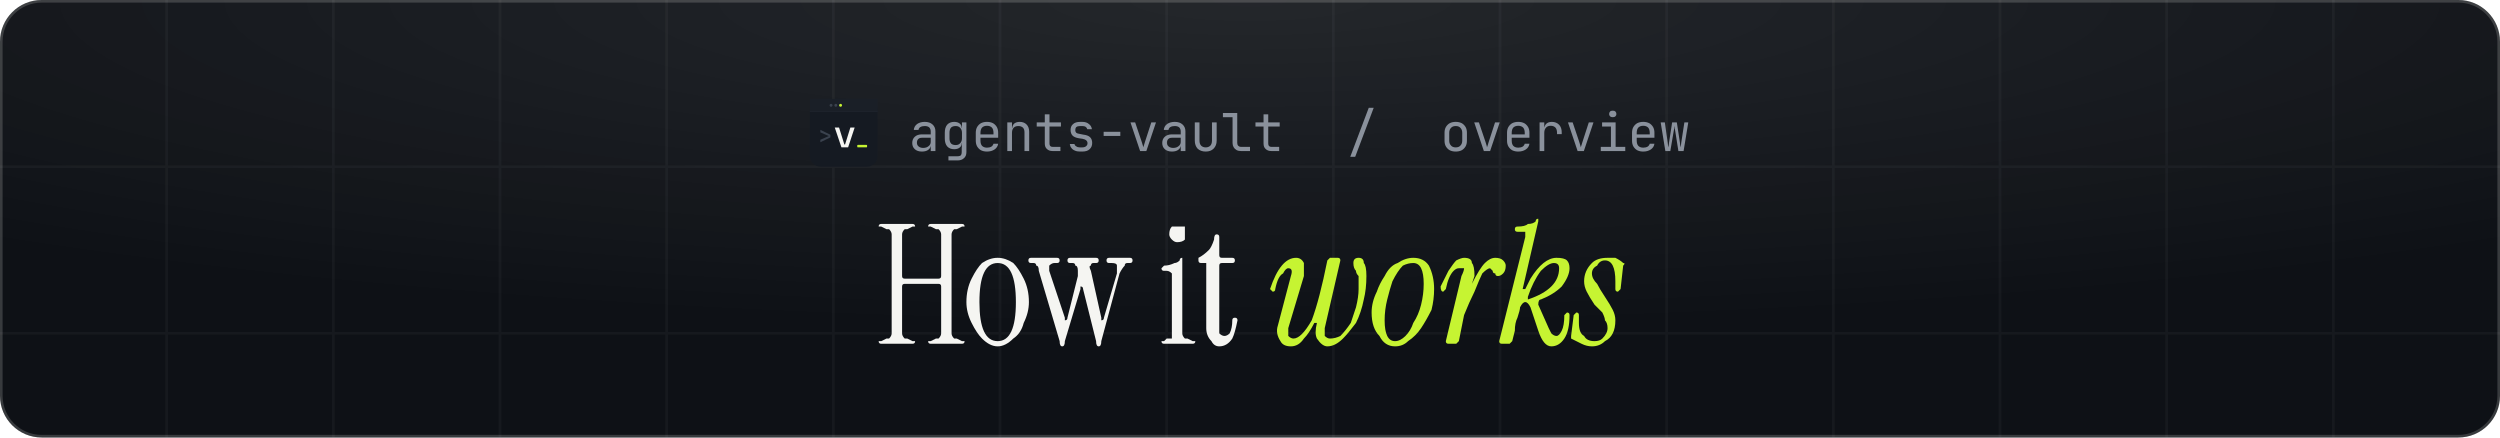
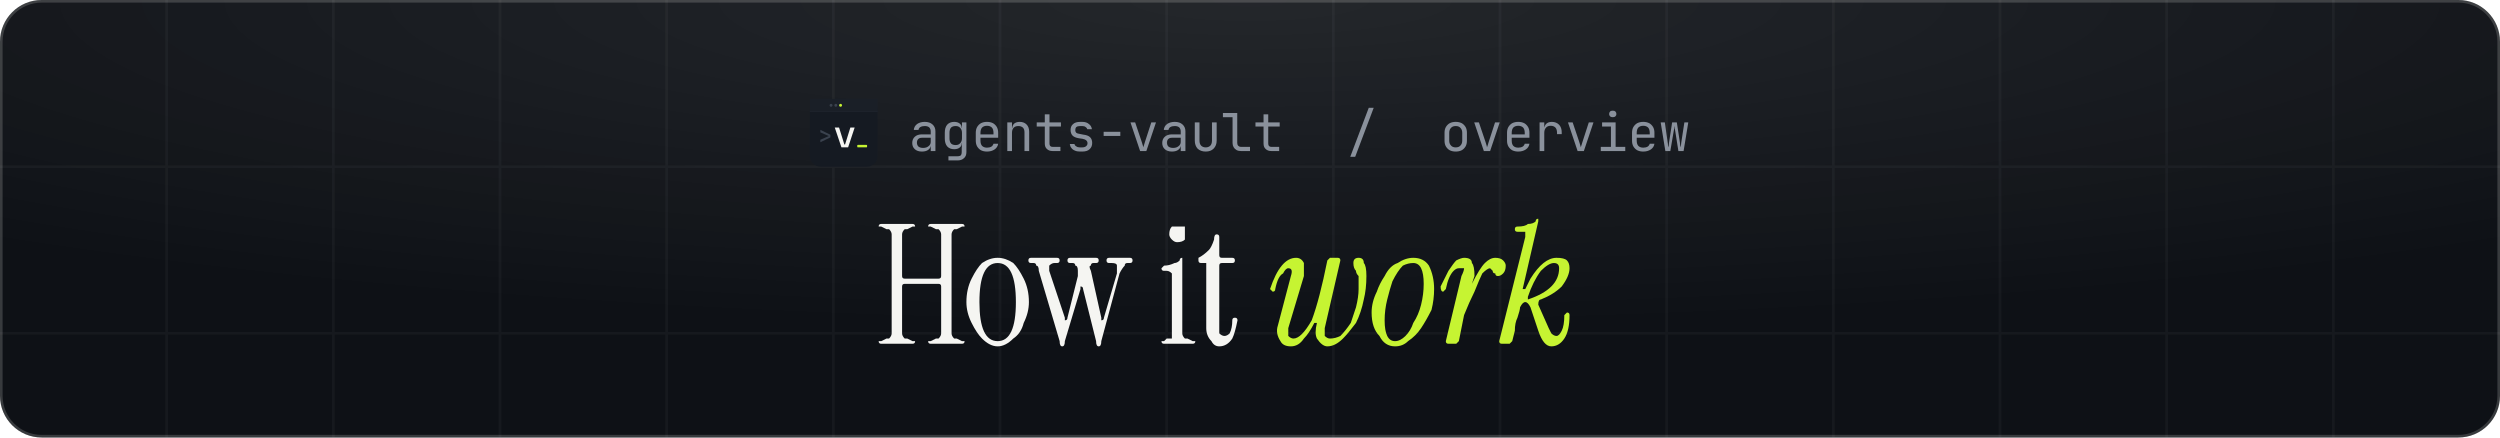
<svg xmlns="http://www.w3.org/2000/svg" width="960" height="168" viewBox="0 0 960 168" role="img" aria-label="How it works">
  <defs>
    <radialGradient id="l" cx="0.5" cy="0" r="0.75">
      <stop offset="0" stop-color="#fff" stop-opacity="0.09" />
      <stop offset="1" stop-color="#fff" stop-opacity="0" />
    </radialGradient>
    <clipPath id="c">
      <rect width="960" height="168" rx="16" />
    </clipPath>
-     <path id="g0" d="M5.0 0.2L5.0 0.2Q3.3 0.2 2.3-0.7Q1.3-1.6 1.3-3.1L1.3-3.1Q1.3-4.6 2.3-5.5Q3.3-6.4 5-6.4L5-6.4L8.4-6.4L8.4-7.5Q8.4-8.5 7.8-9.1Q7.2-9.6 6.1-9.6L6.1-9.6Q5.1-9.6 4.4-9.2Q3.8-8.8 3.7-8.1L3.7-8.1L1.9-8.1Q2.0-9.5 3.2-10.4Q4.4-11.2 6.1-11.2L6.1-11.2Q8-11.2 9.1-10.2Q10.2-9.2 10.2-7.6L10.2-7.6L10.2 0L8.4 0L8.4-2.1L8.4-2.1Q8.3-1.1 7.5-0.5L7.5-0.5Q6.6 0.2 5.0 0.2ZM5.5-1.2L5.5-1.2Q6.8-1.2 7.6-1.9Q8.4-2.5 8.4-3.5L8.4-3.5L8.4-5.1L5.0-5.1Q4.1-5.1 3.6-4.6Q3.1-4.1 3.1-3.2L3.1-3.2Q3.1-2.3 3.7-1.8Q4.4-1.2 5.5-1.2Z" />
-     <path id="g1" d="M6.7 3.6L3.2 3.6L3.2 2.0L6.7 2.0Q7.6 2.0 8.0 1.6Q8.3 1.2 8.3 0.4L8.3 0.4L8.3-1L8.4-3L8.3-3Q8.3-2.0 7.6-1.4L7.6-1.4Q6.8-0.7 5.4-0.7L5.4-0.7Q3.7-0.7 2.7-1.8Q1.8-2.9 1.8-4.8L1.8-4.8L1.8-7.1Q1.8-9 2.7-10.1Q3.7-11.2 5.4-11.2L5.4-11.2Q6.8-11.2 7.6-10.5L7.6-10.5Q8.3-9.9 8.3-8.9L8.3-8.9L8.4-8.9L8.4-11L10.1-11L10.1 0.4Q10.1 1.9 9.2 2.7Q8.3 3.6 6.7 3.6L6.7 3.6ZM6.0-2.3L6.0-2.3Q7.1-2.3 7.7-3.0Q8.4-3.7 8.4-4.9L8.4-4.9L8.4-7Q8.4-8.2 7.7-8.9Q7.1-9.6 6.0-9.6L6.0-9.6Q4.8-9.6 4.2-9.0Q3.6-8.3 3.6-7L3.6-7L3.6-4.9Q3.6-3.6 4.2-2.9Q4.8-2.3 6.0-2.3Z" />
-     <path id="g2" d="M6 0.2L6 0.2Q4.7 0.2 3.7-0.3Q2.8-0.8 2.2-1.8Q1.7-2.7 1.7-4L1.7-4L1.7-7Q1.7-8.3 2.2-9.2Q2.8-10.2 3.7-10.7Q4.7-11.2 6-11.2Q7.3-11.2 8.3-10.7Q9.2-10.2 9.8-9.2Q10.3-8.3 10.3-7L10.3-7L10.3-5.1L3.5-5.1L3.5-4Q3.5-2.7 4.1-2.0Q4.8-1.3 6-1.3L6-1.3Q7.0-1.3 7.7-1.7Q8.3-2.1 8.5-2.8L8.5-2.8L10.3-2.8Q10.1-1.4 8.9-0.6Q7.7 0.2 6 0.2ZM3.5-6.4L8.5-6.4L8.5-7Q8.5-8.3 7.9-9Q7.2-9.7 6-9.7L6-9.7Q4.8-9.7 4.1-9Q3.5-8.3 3.5-7L3.5-7L3.5-6.4Z" />
-     <path id="g3" d="M3.6 0L1.8 0L1.8-11L3.6-11L3.6-8.9L3.7-8.9Q3.8-9.9 4.4-10.5L4.4-10.5Q5.2-11.2 6.6-11.2L6.6-11.2Q8.2-11.2 9.2-10.2Q10.2-9.2 10.2-7.4L10.2-7.4L10.2 0L8.4 0L8.4-7.2Q8.4-8.4 7.8-9.0Q7.1-9.6 6.1-9.6L6.1-9.6Q4.9-9.6 4.3-9.0Q3.6-8.3 3.6-7L3.6-7L3.6 0Z" />
-     <path id="g4" d="M10.2 0L7.2 0Q5.8 0 5.0-0.8Q4.2-1.5 4.2-2.9L4.2-2.9L4.2-9.4L1.1-9.4L1.1-11L4.2-11L4.2-14.1L6-14.1L6-11L10.4-11L10.4-9.4L6-9.4L6-2.9Q6-1.6 7.2-1.6L7.2-1.6L10.2-1.6L10.2 0Z" />
-     <path id="g5" d="M6.5 0.2L5.7 0.2Q4.5 0.2 3.7-0.2Q2.9-0.5 2.4-1.2Q1.9-1.8 1.8-2.7L1.8-2.7L3.6-2.7Q3.7-2.1 4.3-1.8Q4.8-1.4 5.7-1.4L5.7-1.4L6.5-1.4Q7.6-1.4 8.1-1.9Q8.6-2.3 8.6-3.0L8.6-3.0Q8.6-3.7 8.1-4.1Q7.7-4.5 6.7-4.7L6.7-4.7L5.3-4.9Q3.6-5.2 2.9-5.9Q2.1-6.7 2.1-8.1L2.1-8.1Q2.1-9.5 3-10.3Q3.9-11.2 5.8-11.2L5.8-11.2L6.6-11.2Q8.2-11.2 9.1-10.4Q10.1-9.7 10.3-8.4L10.3-8.4L8.5-8.4Q8.4-8.9 7.9-9.3Q7.4-9.6 6.6-9.6L6.6-9.6L5.8-9.6Q4.8-9.6 4.3-9.2Q3.9-8.8 3.9-8.0L3.9-8.0Q3.9-7.4 4.3-7.0Q4.7-6.7 5.5-6.6L5.5-6.6L7-6.3Q8.8-6.1 9.6-5.3Q10.4-4.5 10.4-3.1L10.4-3.1Q10.4-1.6 9.4-0.7Q8.5 0.2 6.5 0.2L6.5 0.2Z" />
-     <path id="g6" d="M9.2-5.8L2.8-5.8L2.8-7.4L9.2-7.4L9.2-5.8Z" />
-     <path id="g7" d="M7.2 0L4.8 0L1.1-11L2.9-11L5.4-3.6Q5.6-2.9 5.8-2.3Q6.0-1.7 6.0-1.4L6.0-1.4Q6.1-1.7 6.3-2.3Q6.5-2.9 6.7-3.6L6.7-3.6L9.1-11L10.9-11L7.2 0Z" />
-     <path id="g8" d="M6.0 0.2L6.0 0.2Q4.1 0.2 2.9-0.9Q1.8-2.1 1.8-4L1.8-4L1.8-11L3.6-11L3.6-4Q3.6-2.8 4.2-2.1Q4.9-1.4 6.0-1.4L6.0-1.4Q7.1-1.4 7.8-2.1Q8.4-2.8 8.4-4L8.4-4L8.4-11L10.2-11L10.2-4Q10.2-2.1 9.0-0.9Q7.9 0.2 6.0 0.2Z" />
-     <path id="g9" d="M11 0L7.5 0Q6.5 0 5.8-0.4Q5.1-0.8 4.7-1.5Q4.3-2.2 4.3-3.1L4.3-3.1L4.3-13.0L0.6-13.0L0.6-14.6L6.1-14.6L6.1-3.1Q6.1-2.4 6.5-2.0Q6.9-1.6 7.5-1.6L7.5-1.6L11-1.6L11 0Z" />
-     <path id="g11" d="M3.4 2.2L1.5 2.2L8.6-16.6L10.5-16.6L3.4 2.2Z" />
-     <path id="g12" d="M6 0.2L6 0.2Q4.7 0.2 3.7-0.3Q2.8-0.8 2.2-1.8Q1.7-2.7 1.7-4.0L1.7-4.0L1.7-7.0Q1.7-8.3 2.2-9.2Q2.8-10.2 3.7-10.7Q4.7-11.2 6-11.2L6-11.2Q7.3-11.2 8.3-10.7Q9.2-10.2 9.8-9.2Q10.3-8.3 10.3-7.0L10.3-7.0L10.3-4.0Q10.3-2.7 9.8-1.8Q9.2-0.8 8.3-0.3Q7.3 0.2 6 0.2ZM6-1.4L6-1.4Q7.2-1.4 7.8-2.1Q8.5-2.8 8.5-4.0L8.5-4.0L8.5-7.0Q8.5-8.2 7.8-8.9Q7.2-9.6 6-9.6L6-9.6Q4.8-9.6 4.2-8.9Q3.5-8.2 3.5-7.0L3.5-7.0L3.5-4.0Q3.5-2.8 4.2-2.1Q4.8-1.4 6-1.4Z" />
-     <path id="g13" d="M4.0 0L2.2 0L2.2-11L4.0-11L4.0-9.0Q4.2-9.8 4.6-10.3L4.6-10.3Q5.4-11.2 6.9-11.2L6.9-11.2Q8.6-11.2 9.7-10.1Q10.7-9.0 10.7-7.2L10.7-7.2L10.7-6.5L8.9-6.5L8.9-7Q8.9-8.3 8.3-9.0Q7.6-9.7 6.5-9.7L6.5-9.7Q5.3-9.7 4.7-9.0Q4.0-8.3 4.0-7L4.0-7L4.0 0Z" />
-     <path id="g14" d="M11.1 0L1.7 0L1.7-1.6L5.6-1.6L5.6-9.4L2.2-9.4L2.2-11L7.4-11L7.4-1.6L11.1-1.6L11.1 0ZM6.3-13.0L6.3-13.0Q5.6-13.0 5.3-13.3Q4.9-13.7 4.9-14.2L4.9-14.2Q4.9-14.8 5.3-15.2Q5.6-15.5 6.3-15.5L6.3-15.5Q7.0-15.5 7.3-15.2Q7.7-14.8 7.7-14.2L7.7-14.2Q7.7-13.7 7.3-13.3Q7.0-13.0 6.3-13.0Z" />
-     <path id="g15" d="M4.4 0L2.5 0L0.7-11L2.3-11L3.4-3.2Q3.5-2.8 3.5-2.3Q3.6-1.7 3.6-1.4L3.6-1.4Q3.7-1.7 3.8-2.3Q3.9-2.8 3.9-3.2L3.9-3.2L5.1-11L6.9-11L8.1-3.2Q8.1-2.8 8.2-2.3Q8.3-1.7 8.4-1.4L8.4-1.4Q8.4-1.7 8.5-2.3Q8.6-2.8 8.6-3.2L8.6-3.2L9.8-11L11.3-11L9.5 0L7.5 0L6.3-7.6Q6.2-8.2 6.1-8.7Q6.0-9.3 6.0-9.6L6.0-9.6Q5.9-9.3 5.9-8.7Q5.8-8.2 5.7-7.6L5.7-7.6L4.4 0Z" />
-     <path id="g16" d="M14 0L2 0Q1 0 1-1L1-1Q1-1 2-1L2-1L4-2Q5-2 5-2Q6-3 6-4L6-4L6-42Q6-43 5-44Q5-44 4-44L4-44L2-45Q1-45 1-45L1-45Q1-46 2-46L2-46L14-46Q15-46 15-45L15-45Q15-45 14-45L14-45L12-44Q11-44 11-44Q10-43 10-42L10-42L10-26Q10-25 11-25L11-25L24-25Q25-25 25-26L25-26L25-42Q25-43 24-44Q24-44 23-44L23-44L21-45Q20-45 20-45L20-45Q20-46 21-46L21-46L33-46Q34-46 34-45L34-45Q34-45 33-45L33-45L31-44Q30-44 30-44Q29-43 29-42L29-42L29-4Q29-3 30-2Q30-2 31-2L31-2L33-1Q34-1 34-1L34-1Q34 0 33 0L33 0L21 0Q20 0 20-1L20-1Q20-1 21-1L21-1L23-2Q24-2 24-2Q25-3 25-4L25-4L25-22Q25-23 24-23L24-23L11-23Q10-23 10-22L10-22L10-4Q10-3 11-2Q11-2 12-2L12-2L14-1Q15-1 15-1L15-1Q15 0 14 0L14 0Z" />
-     <path id="g17" d="M13 1L13 1Q10 1 7-2Q5-4 3-8Q1-12 1-16L1-16Q1-21 3-25Q5-29 7-31Q10-33 13-33L13-33Q16-33 19-31Q21-29 23-25Q25-21 25-16L25-16Q25-12 23-8Q22-4 19-2Q16 1 13 1ZM13-1L13-1Q20-1 20-16L20-16Q20-31 13-31L13-31Q6-31 6-16L6-16Q6-1 13-1Z" />
-     <path id="g18" d="M12 1L12 1Q11 1 11-1L11-1L3-28Q3-30 2-30Q2-31 1-31L1-31L-0-31Q-1-31-1-32L-1-32Q-1-33 0-33L0-33L10-33Q11-33 11-32L11-32Q11-31 10-31L10-31L9-31Q8-31 7-30Q7-30 7-28L7-28L13-10Q13-9 13-9Q14-9 14-10L14-10L18-26Q18-27 18-27Q18-28 18-28L18-28Q18-30 17-30Q17-31 16-31L16-31L15-31Q14-31 14-32L14-32Q14-33 15-33L15-33L25-33Q26-33 26-32L26-32Q26-31 25-31L25-31L24-31Q23-31 23-30Q22-30 23-28L23-28L27-10Q27-9 27-9Q28-9 28-10L28-10L33-27Q33-29 33-30Q33-31 31-31L31-31L30-31Q29-31 29-32L29-32Q29-33 30-33L30-33L38-33Q39-33 39-32L39-32Q39-31 38-31L38-31L37-31Q36-31 36-30Q35-29 34-27L34-27L27-1Q27 1 26 1L26 1Q25 1 25-1L25-1L20-21Q20-22 19-22Q19-22 19-21L19-21L13-1Q13 1 12 1Z" />
-     <path id="g20" d="M7-39L7-39Q6-39 5-40Q4-41 4-42L4-42Q4-44 5-45Q6-45 7-45L7-45Q9-45 10-45Q10-44 10-42L10-42Q10-41 10-40Q9-39 7-39ZM13 0L2 0Q1 0 1-1L1-1Q1-1 2-1L2-1L3-2Q4-2 5-2Q5-3 5-4L5-4L5-26Q5-27 5-27Q4-28 3-28L3-28L2-28Q1-28 1-29L1-29Q1-29 2-30L2-30Q4-30 6-31Q7-31 8-32L8-32Q8-33 9-33L9-33Q9-33 9-32L9-32L9-4Q9-3 10-2Q10-2 11-2L11-2L13-1Q14-1 14-1L14-1Q14 0 13 0L13 0Z" />
-     <path id="g21" d="M9 1L9 1Q7 1 6-1Q4-3 4-6L4-6L4-30Q4-31 4-31L4-31L2-31Q1-31 1-32L1-32Q1-32 1-33L1-33Q3-34 5-36Q6-37 7-40L7-40Q7-42 8-42L8-42Q9-42 9-41L9-41L9-34Q9-33 10-33L10-33L14-33Q15-33 15-32L15-32Q15-31 14-31L14-31L10-31Q9-31 9-30L9-30L9-6Q9-5 9-4Q10-3 11-3L11-3Q12-3 13-4Q14-6 14-9L14-9Q14-10 15-10L15-10Q16-10 16-9L16-9Q15-4 14-2Q12 1 9 1Z" />
-     <path id="g22" d="M9 1L9 1Q6 1 5-1Q3-4 4-7L4-7L9-26Q10-29 8-29L8-29Q7-29 6-27Q4-26 3-21L3-21Q3-20 2-20L2-20Q2-20 1-21Q1-21 1-21L1-21Q5-33 11-33L11-33Q13-33 14-31Q14-29 14-26L14-26L8-6Q8-4 8-3Q9-2 10-2L10-2Q13-2 17-9Q20-17 23-32L23-32Q24-33 24-33L24-33L27-33Q28-33 28-32L28-32L22-6Q22-4 22-3Q23-2 24-2L24-2Q26-2 28-3Q30-5 32-8Q33-11 34-14Q35-18 35-21L35-21Q35-24 35-26Q34-27 34-28Q33-29 33-31L33-31Q33-33 35-33L35-33Q37-33 37-31Q38-30 38-26L38-26Q38-21 37-17Q36-12 34-8Q31-4 29-2Q26 1 23 1L23 1Q21 1 19-2Q18-4 19-8L19-8Q19-8 18-8Q18-8 18-8L18-8Q16-4 14-2Q12 1 9 1Z" />
-     <path id="g23" d="M10 1L10 1Q6 1 4-3Q1-6 1-12L1-12Q1-16 3-20Q4-23 6-26Q8-30 11-31Q14-33 17-33L17-33Q21-33 23-30Q25-26 25-21L25-21Q25-17 24-13Q22-9 20-6Q18-3 15-1Q13 1 10 1ZM10-1L10-1Q12-1 14-3Q16-5 17-8Q19-11 20-15Q21-19 21-23L21-23Q21-31 17-31L17-31Q15-31 13-30Q11-28 9-24Q8-21 7-17Q6-13 6-9L6-9Q6-1 10-1Z" />
-     <path id="g24" d="M7 0L4 0Q3 0 3-1L3-1L9-26Q10-28 10-29Q9-29 8-29L8-29Q7-29 6-28Q4-26 3-21L3-21Q2-20 2-20L2-20Q1-20 1-22L1-22Q3-26 4-28Q6-31 7-32Q9-33 10-33L10-33Q13-33 13-31Q14-30 14-26L14-26L13-23Q13-23 13-23Q13-23 13-23L13-23Q16-29 18-31Q20-33 22-33L22-33Q24-33 25-32Q26-31 26-30L26-30Q26-28 25-27Q24-26 23-26L23-26Q22-26 22-27Q21-27 21-28Q21-28 20-29Q20-29 20-29L20-29Q19-29 17-27Q16-25 14-20Q12-16 10-11Q9-6 8-1L8-1Q7 0 7 0L7 0Z" />
-     <path id="g25" d="M20 1L20 1Q17 1 15-5L15-5L12-14Q11-16 10-16L10-16Q9-16 8-14L8-14Q8-13 7-10Q6-8 6-5L6-5L5-1Q4 0 4 0L4 0L1 0Q0 0 0-1L0-1L10-41Q10-42 10-43Q10-43 9-43L9-43L7-43Q6-43 6-44L6-44Q6-45 7-45L7-45Q10-45 11-46Q13-46 14-47L14-47Q14-48 15-48L15-48Q15-48 15-47L15-47L9-21Q9-21 10-21Q10-21 10-21L10-21L12-25Q17-33 22-33L22-33Q25-33 26-32Q27-31 27-29L27-29Q27-26 24-22Q21-19 16-17L16-17Q15-17 15-15L15-15L19-6Q20-4 20-4Q21-3 22-3L22-3Q23-3 24-5Q25-7 25-11L25-11Q26-12 26-12L26-12Q27-12 27-11L27-11Q27-5 25-2Q23 1 20 1ZM11-18L11-18Q10-18 11-18Q11-17 11-17L11-17Q17-19 20-22Q23-25 23-29L23-29Q23-31 21-31L21-31Q19-31 16-28Q13-24 11-18Z" />
-     <path id="g26" d="M7 1L7 1Q5 1 3-0Q1-1-1-2L-1-2Q-1-2-1-3L-1-3L0-11Q1-12 1-12L1-12Q2-12 2-11L2-11L2-8Q2-4 4-3Q5-1 8-1L8-1Q10-1 11-2Q13-4 13-6L13-6Q13-8 12-9Q12-10 11-12Q10-13 8-15L8-15Q6-18 5-20Q4-22 4-24L4-24Q4-28 7-31Q9-33 13-33L13-33Q15-33 16-33Q18-32 19-31L19-31Q20-31 19-30L19-30L18-21Q17-20 17-20L17-20Q16-20 16-21L16-21L16-24Q16-28 15-30Q14-32 12-32L12-32Q10-32 9-30Q7-29 7-27L7-27Q7-25 9-23Q10-21 12-18L12-18Q14-15 15-13Q16-11 16-9L16-9Q16-6 15-4Q14-2 12-1Q10 1 7 1Z" />
+     <path id="g0" d="M5 0.2Q3.3 0.2 2.3-0.7Q1.3-1.6 1.3-3.1Q1.3-4.6 2.3-5.5Q3.3-6.4 5-6.4L8.4-6.4L8.4-7.5Q8.4-8.5 7.8-9.1Q7.2-9.6 6.1-9.6Q5.1-9.6 4.4-9.2Q3.8-8.8 3.7-8.1L1.9-8.1Q2-9.5 3.2-10.4Q4.4-11.2 6.1-11.2Q8-11.2 9.1-10.2Q10.2-9.2 10.2-7.6L10.2 0L8.4 0L8.4-2.1L8.4-2.1Q8.3-1.1 7.5-0.5Q6.6 0.2 5 0.2M5.5-1.2Q6.8-1.2 7.6-1.9Q8.4-2.5 8.4-3.5L8.4-5.1L5-5.1Q4.1-5.1 3.6-4.6Q3.1-4.1 3.1-3.2Q3.1-2.3 3.7-1.7Q4.4-1.2 5.5-1.2" />
+     <path id="g1" d="M6.7 3.6L3.2 3.6L3.2 2L6.7 2Q7.6 2 8 1.6Q8.3 1.2 8.3 0.4L8.3-1L8.4-3L8.3-3Q8.3-2 7.6-1.4Q6.8-0.7 5.4-0.7Q3.7-0.7 2.7-1.8Q1.8-2.9 1.8-4.8L1.8-7.1Q1.8-9 2.7-10.1Q3.7-11.2 5.4-11.2Q6.8-11.2 7.6-10.5Q8.3-9.9 8.3-8.9L8.4-8.9L8.4-11L10.1-11L10.1 0.4Q10.1 1.9 9.2 2.7Q8.3 3.6 6.7 3.6M6-2.3Q7.1-2.3 7.7-3Q8.4-3.7 8.4-4.9L8.4-7Q8.4-8.2 7.7-8.9Q7.1-9.6 6-9.6Q4.8-9.6 4.2-9Q3.6-8.3 3.6-7L3.6-4.9Q3.6-3.6 4.2-2.9Q4.8-2.3 6-2.3" />
+     <path id="g2" d="M6 0.2Q4.7 0.2 3.7-0.3Q2.8-0.8 2.2-1.8Q1.7-2.7 1.7-4L1.7-7Q1.7-8.3 2.2-9.2Q2.8-10.2 3.7-10.7Q4.7-11.2 6-11.2Q7.3-11.2 8.3-10.7Q9.2-10.2 9.8-9.2Q10.3-8.3 10.3-7L10.3-5.1L3.5-5.1L3.5-4Q3.5-2.7 4.1-2Q4.8-1.3 6-1.3Q7-1.3 7.7-1.7Q8.3-2.1 8.5-2.8L10.3-2.8Q10.1-1.4 8.9-0.6Q7.7 0.2 6 0.2M3.5-6.4L8.5-6.4L8.5-7Q8.5-8.3 7.9-9Q7.2-9.7 6-9.7Q4.8-9.7 4.1-9Q3.5-8.3 3.5-7" />
+     <path id="g3" d="M3.6 0L1.8 0L1.8-11L3.6-11L3.6-8.9L3.7-8.9Q3.8-9.9 4.4-10.5Q5.2-11.2 6.6-11.2Q8.2-11.2 9.2-10.2Q10.2-9.2 10.2-7.4L10.2 0L8.4 0L8.4-7.2Q8.4-8.4 7.8-9Q7.1-9.6 6.1-9.6Q4.9-9.6 4.3-9Q3.6-8.3 3.6-7" />
+     <path id="g4" d="M10.2 0L7.2 0Q5.8 0 5-0.8Q4.2-1.5 4.2-2.9L4.2-9.4L1.1-9.4L1.1-11L4.2-11L4.2-14.1L6-14.1L6-11L10.4-11L10.4-9.4L6-9.4L6-2.9Q6-1.6 7.2-1.6L10.2-1.6" />
+     <path id="g5" d="M6.5 0.2L5.7 0.2Q4.5 0.2 3.7-0.2Q2.9-0.5 2.4-1.2Q1.9-1.8 1.8-2.7L3.6-2.7Q3.7-2.1 4.3-1.8Q4.8-1.4 5.7-1.4L6.5-1.4Q7.6-1.4 8.1-1.9Q8.6-2.3 8.6-3Q8.6-3.7 8.1-4.1Q7.7-4.5 6.7-4.7L5.3-4.9Q3.6-5.2 2.9-5.9Q2.1-6.7 2.1-8.1Q2.1-9.5 3-10.3Q3.9-11.2 5.8-11.2L6.6-11.2Q8.2-11.2 9.1-10.4Q10.1-9.7 10.3-8.4L8.5-8.4Q8.4-8.9 7.9-9.2Q7.4-9.6 6.6-9.6L5.8-9.6Q4.8-9.6 4.3-9.2Q3.9-8.8 3.9-8Q3.9-7.4 4.3-7Q4.7-6.7 5.5-6.6L7-6.3Q8.8-6.1 9.6-5.3Q10.4-4.5 10.4-3.1Q10.4-1.6 9.4-0.7Q8.5 0.2 6.5 0.2" />
+     <path id="g6" d="M9.2-5.8L2.8-5.8L2.8-7.4L9.2-7.4" />
+     <path id="g7" d="M7.2 0L4.8 0L1.1-11L2.9-11L5.4-3.6Q5.6-2.9 5.8-2.3Q6-1.7 6-1.4Q6.1-1.7 6.3-2.3Q6.5-2.9 6.7-3.6L9.1-11L10.9-11" />
+     <path id="g8" d="M6 0.2Q4.1 0.2 2.9-0.9Q1.8-2.1 1.8-4L1.8-11L3.6-11L3.6-4Q3.6-2.8 4.2-2.1Q4.9-1.4 6-1.4Q7.1-1.4 7.8-2.1Q8.4-2.8 8.4-4L8.4-11L10.2-11L10.2-4Q10.2-2.1 9-0.9Q7.9 0.2 6 0.2" />
+     <path id="g9" d="M11 0L7.5 0Q6.5 0 5.8-0.4Q5.1-0.8 4.7-1.5Q4.3-2.2 4.3-3.1L4.3-13L0.6-13L0.6-14.6L6.1-14.6L6.1-3.1Q6.1-2.4 6.5-2Q6.9-1.6 7.5-1.6L11-1.6" />
+     <path id="g11" d="M3.4 2.2L1.5 2.2L8.6-16.6L10.5-16.6" />
+     <path id="g12" d="M6 0.2Q4.7 0.2 3.7-0.3Q2.8-0.8 2.2-1.8Q1.7-2.7 1.7-4L1.7-7Q1.7-8.3 2.2-9.2Q2.8-10.2 3.7-10.7Q4.7-11.2 6-11.2Q7.3-11.2 8.3-10.7Q9.2-10.2 9.8-9.2Q10.3-8.3 10.3-7L10.3-4Q10.3-2.7 9.8-1.8Q9.2-0.8 8.3-0.3Q7.3 0.2 6 0.2M6-1.4Q7.2-1.4 7.8-2.1Q8.5-2.8 8.5-4L8.5-7Q8.5-8.2 7.8-8.9Q7.2-9.6 6-9.6Q4.8-9.6 4.2-8.9Q3.5-8.2 3.5-7L3.5-4Q3.5-2.8 4.2-2.1Q4.8-1.4 6-1.4" />
+     <path id="g13" d="M4 0L2.2 0L2.2-11L4-11L4-9Q4.2-9.8 4.6-10.3Q5.4-11.2 6.9-11.2Q8.6-11.2 9.7-10.1Q10.7-9 10.7-7.2L10.7-6.5L8.9-6.5L8.9-7Q8.9-8.3 8.3-9Q7.6-9.7 6.5-9.7Q5.3-9.7 4.7-9Q4-8.3 4-7" />
+     <path id="g14" d="M11.1 0L1.7 0L1.7-1.6L5.6-1.6L5.6-9.4L2.2-9.4L2.2-11L7.4-11L7.4-1.6L11.1-1.6L11.1 0M6.3-13Q5.6-13 5.3-13.3Q4.9-13.7 4.9-14.2Q4.9-14.8 5.3-15.2Q5.6-15.5 6.3-15.5Q7-15.5 7.3-15.2Q7.7-14.8 7.7-14.2Q7.7-13.7 7.3-13.3Q7-13 6.3-13" />
+     <path id="g15" d="M4.4 0L2.5 0L0.7-11L2.3-11L3.4-3.2Q3.5-2.8 3.5-2.2Q3.6-1.7 3.6-1.4Q3.7-1.7 3.8-2.2Q3.9-2.8 3.9-3.2L5.1-11L6.9-11L8.1-3.2Q8.1-2.8 8.2-2.2Q8.3-1.7 8.4-1.4Q8.4-1.7 8.5-2.2Q8.6-2.8 8.6-3.2L9.8-11L11.3-11L9.5 0L7.5 0L6.3-7.6Q6.2-8.2 6.1-8.7Q6-9.3 6-9.6Q5.9-9.3 5.9-8.7Q5.8-8.2 5.7-7.6" />
+     <path id="g16" d="M14 0L2 0Q1 0 1-1Q1-1 2-1L4-2Q5-2 5-2Q6-3 6-4L6-42Q6-43 5-44Q5-44 4-44L2-45Q1-45 1-45Q1-46 2-46L14-46Q15-46 15-45Q15-45 14-45L12-44Q11-44 11-44Q10-43 10-42L10-26Q10-25 11-25L24-25Q25-25 25-26L25-42Q25-43 24-44Q24-44 23-44L21-45Q20-45 20-45Q20-46 21-46L33-46Q34-46 34-45Q34-45 33-45L31-44Q30-44 30-44Q29-43 29-42L29-4Q29-3 30-2Q30-2 31-2L33-1Q34-1 34-1Q34 0 33 0L21 0Q20 0 20-1Q20-1 21-1L23-2Q24-2 24-2Q25-3 25-4L25-22Q25-23 24-23L11-23Q10-23 10-22L10-4Q10-3 11-2Q11-2 12-2L14-1Q15-1 15-1Q15 0 14 0" />
+     <path id="g17" d="M13 1Q10 1 7-2Q5-4 3-8Q1-12 1-16Q1-21 3-25Q5-29 7-31Q10-33 13-33Q16-33 19-31Q21-29 23-25Q25-21 25-16Q25-12 23-8Q22-4 19-2Q16 1 13 1M13-1Q20-1 20-16Q20-31 13-31Q6-31 6-16Q6-1 13-1" />
+     <path id="g18" d="M12 1Q11 1 11-1L3-28Q3-30 2-30Q2-31 1-31L0-31Q-1-31-1-32Q-1-33 0-33L10-33Q11-33 11-32Q11-31 10-31L9-31Q8-31 7-30Q7-30 7-28L13-10Q13-9 13-9Q14-9 14-10L18-26Q18-27 18-27Q18-28 18-28Q18-30 17-30Q17-31 16-31L15-31Q14-31 14-32Q14-33 15-33L25-33Q26-33 26-32Q26-31 25-31L24-31Q23-31 23-30Q22-30 23-28L27-10Q27-9 27-9Q28-9 28-10L33-27Q33-29 33-30Q33-31 31-31L30-31Q29-31 29-32Q29-33 30-33L38-33Q39-33 39-32Q39-31 38-31L37-31Q36-31 36-30Q35-29 34-27L27-1Q27 1 26 1Q25 1 25-1L20-21Q20-22 19-22Q19-22 19-21L13-1Q13 1 12 1" />
+     <path id="g20" d="M7-39Q6-39 5-40Q4-41 4-42Q4-44 5-45Q6-45 7-45Q9-45 10-45Q10-44 10-42Q10-41 10-40Q9-39 7-39M13 0L2 0Q1 0 1-1Q1-1 2-1L3-2Q4-2 5-2Q5-3 5-4L5-26Q5-27 5-27Q4-28 3-28L2-28Q1-28 1-29Q1-29 2-30Q4-30 6-31Q7-31 8-32Q8-33 9-33Q9-33 9-32L9-4Q9-3 10-2Q10-2 11-2L13-1Q14-1 14-1Q14 0 13 0" />
+     <path id="g21" d="M9 1Q7 1 6-1Q4-3 4-6L4-30Q4-31 4-31L2-31Q1-31 1-32Q1-32 1-33Q3-34 5-36Q6-37 7-40Q7-42 8-42Q9-42 9-41L9-34Q9-33 10-33L14-33Q15-33 15-32Q15-31 14-31L10-31Q9-31 9-30L9-6Q9-5 9-4Q10-3 11-3Q12-3 13-4Q14-6 14-9Q14-10 15-10Q16-10 16-9Q15-4 14-2Q12 1 9 1" />
+     <path id="g22" d="M9 1Q6 1 5-1Q3-4 4-7L9-26Q10-29 8-29Q7-29 6-27Q4-26 3-21Q3-20 2-20Q2-20 1-21Q1-21 1-21Q5-33 11-33Q13-33 14-31Q14-29 14-26L8-6Q8-4 8-3Q9-2 10-2Q13-2 17-9Q20-17 23-32Q24-33 24-33L27-33Q28-33 28-32L22-6Q22-4 22-3Q23-2 24-2Q26-2 28-3Q30-5 32-8Q33-11 34-14Q35-18 35-21Q35-24 35-26Q34-27 34-28Q33-29 33-31Q33-33 35-33Q37-33 37-31Q38-30 38-26Q38-21 37-17Q36-12 34-8Q31-4 29-2Q26 1 23 1Q21 1 19-2Q18-4 19-8Q19-8 18-8Q18-8 18-8Q16-4 14-2Q12 1 9 1" />
+     <path id="g23" d="M10 1Q6 1 4-3Q1-6 1-12Q1-16 3-20Q4-23 6-26Q8-30 11-31Q14-33 17-33Q21-33 23-30Q25-26 25-21Q25-17 24-13Q22-9 20-6Q18-3 15-1Q13 1 10 1M10-1Q12-1 14-3Q16-5 17-8Q19-11 20-15Q21-19 21-23Q21-31 17-31Q15-31 13-30Q11-28 9-24Q8-21 7-17Q6-13 6-9Q6-1 10-1" />
+     <path id="g24" d="M7 0L4 0Q3 0 3-1L9-26Q10-28 10-29Q9-29 8-29Q7-29 6-28Q4-26 3-21Q2-20 2-20Q1-20 1-22Q3-26 4-28Q6-31 7-32Q9-33 10-33Q13-33 13-31Q14-30 14-26L13-23Q13-23 13-23Q13-23 13-23Q16-29 18-31Q20-33 22-33Q24-33 25-32Q26-31 26-30Q26-28 25-27Q24-26 23-26Q22-26 22-27Q21-27 21-28Q21-28 20-29Q20-29 20-29Q19-29 17-27Q16-25 14-20Q12-16 10-11Q9-6 8-1Q7 0 7 0" />
+     <path id="g25" d="M20 1Q17 1 15-5L12-14Q11-16 10-16Q9-16 8-14Q8-13 7-10Q6-8 6-5L5-1Q4 0 4 0L1 0Q0 0 0-1L10-41Q10-42 10-43Q10-43 9-43L7-43Q6-43 6-44Q6-45 7-45Q10-45 11-46Q13-46 14-47Q14-48 15-48Q15-48 15-47L9-21Q9-21 10-21Q10-21 10-21L12-25Q17-33 22-33Q25-33 26-32Q27-31 27-29Q27-26 24-22Q21-19 16-17Q15-17 15-15L19-6Q20-4 20-4Q21-3 22-3Q23-3 24-5Q25-7 25-11Q26-12 26-12Q27-12 27-11Q27-5 25-2Q23 1 20 1M11-18Q10-18 11-18Q11-17 11-17Q17-19 20-22Q23-25 23-29Q23-31 21-31Q19-31 16-28Q13-24 11-18" />
+     <path id="g26" d="M7 1Q5 1 30Q1-1-1-2Q-1-2-1-3L0-11Q1-12 1-12Q2-12 2-11L2-8Q2-4 4-3Q5-1 8-1Q10-1 11-2Q13-4 13-6Q13-8 12-9Q12-10 11-12Q10-13 8-15Q6-18 5-20Q4-22 4-24Q4-28 7-31Q9-33 13-33Q15-33 16-33Q18-32 19-31Q20-31 19-30L18-21Q17-20 17-20Q16-20 16-21L16-24Q16-28 15-30Q14-32 12-32Q10-32 9-30Q7-29 7-27Q7-25 9-23Q10-21 12-18Q14-15 15-13Q16-11 16-9Q16-6 15-4Q14-2 12-1Q10 1 7 1" />
  </defs>
  <g clip-path="url(#c)">
    <rect width="960" height="168" fill="#0e1116" />
    <path d="M64 0V168M128 0V168M192 0V168M256 0V168M320 0V168M384 0V168M448 0V168M512 0V168M576 0V168M640 0V168M704 0V168M768 0V168M832 0V168M896 0V168M0 64H960M0 128H960" stroke="#f5f5f2" stroke-opacity="0.04" fill="none" />
    <rect width="960" height="168" fill="url(#l)" />
    <g transform="translate(311 38) scale(0.02539062)">
      <rect width="1024" height="1024" rx="160" fill="#151a22" />
      <rect width="1024" height="190" fill="#1a1f27" />
      <rect y="190" width="1024" height="4" fill="#2a313c" />
      <circle cx="320" cy="96" r="22" fill="#3a424e" />
      <circle cx="392" cy="96" r="22" fill="#3a424e" />
      <circle cx="464" cy="96" r="22" fill="#c6f432" />
      <path d="M158 467L310 541V581L158 655V617L287 561L158 505Z" fill="#3a424e" />
      <path d="M376 432H441L521 688H532L612 432H677L578 732H477Z" fill="#f5f5f2" />
      <rect x="716" y="694.5" width="149" height="37.5" rx="9" fill="#c6f432" />
    </g>
    <g fill="#8a919c">
      <use href="#g0" x="349" y="58" />
      <use href="#g1" x="361" y="58" />
      <use href="#g2" x="373" y="58" />
      <use href="#g3" x="385" y="58" />
      <use href="#g4" x="397" y="58" />
      <use href="#g5" x="409" y="58" />
      <use href="#g6" x="421" y="58" />
      <use href="#g7" x="433" y="58" />
      <use href="#g0" x="445" y="58" />
      <use href="#g8" x="457" y="58" />
      <use href="#g9" x="469" y="58" />
      <use href="#g4" x="481" y="58" />
      <use href="#g11" x="517" y="58" />
      <use href="#g12" x="553" y="58" />
      <use href="#g7" x="565" y="58" />
      <use href="#g2" x="577" y="58" />
      <use href="#g13" x="589" y="58" />
      <use href="#g7" x="601" y="58" />
      <use href="#g14" x="613" y="58" />
      <use href="#g2" x="625" y="58" />
      <use href="#g15" x="637" y="58" />
    </g>
    <g fill="#f5f5f2">
      <use href="#g16" x="336.4" y="132" />
      <use href="#g17" x="370.1" y="132" />
      <use href="#g18" x="395.9" y="132" />
      <use href="#g20" x="445" y="132" />
      <use href="#g21" x="459.2" y="132" />
    </g>
    <g fill="#c6f432">
      <use href="#g22" x="486.7" y="132" />
      <use href="#g23" x="525.7" y="132" />
      <use href="#g24" x="552.2" y="132" />
      <use href="#g25" x="575.7" y="132" />
      <use href="#g26" x="604.3" y="132" />
    </g>
  </g>
  <rect x="0.5" y="0.5" width="959" height="167" rx="15.5" fill="none" stroke="#f5f5f2" stroke-opacity="0.18" />
</svg>
